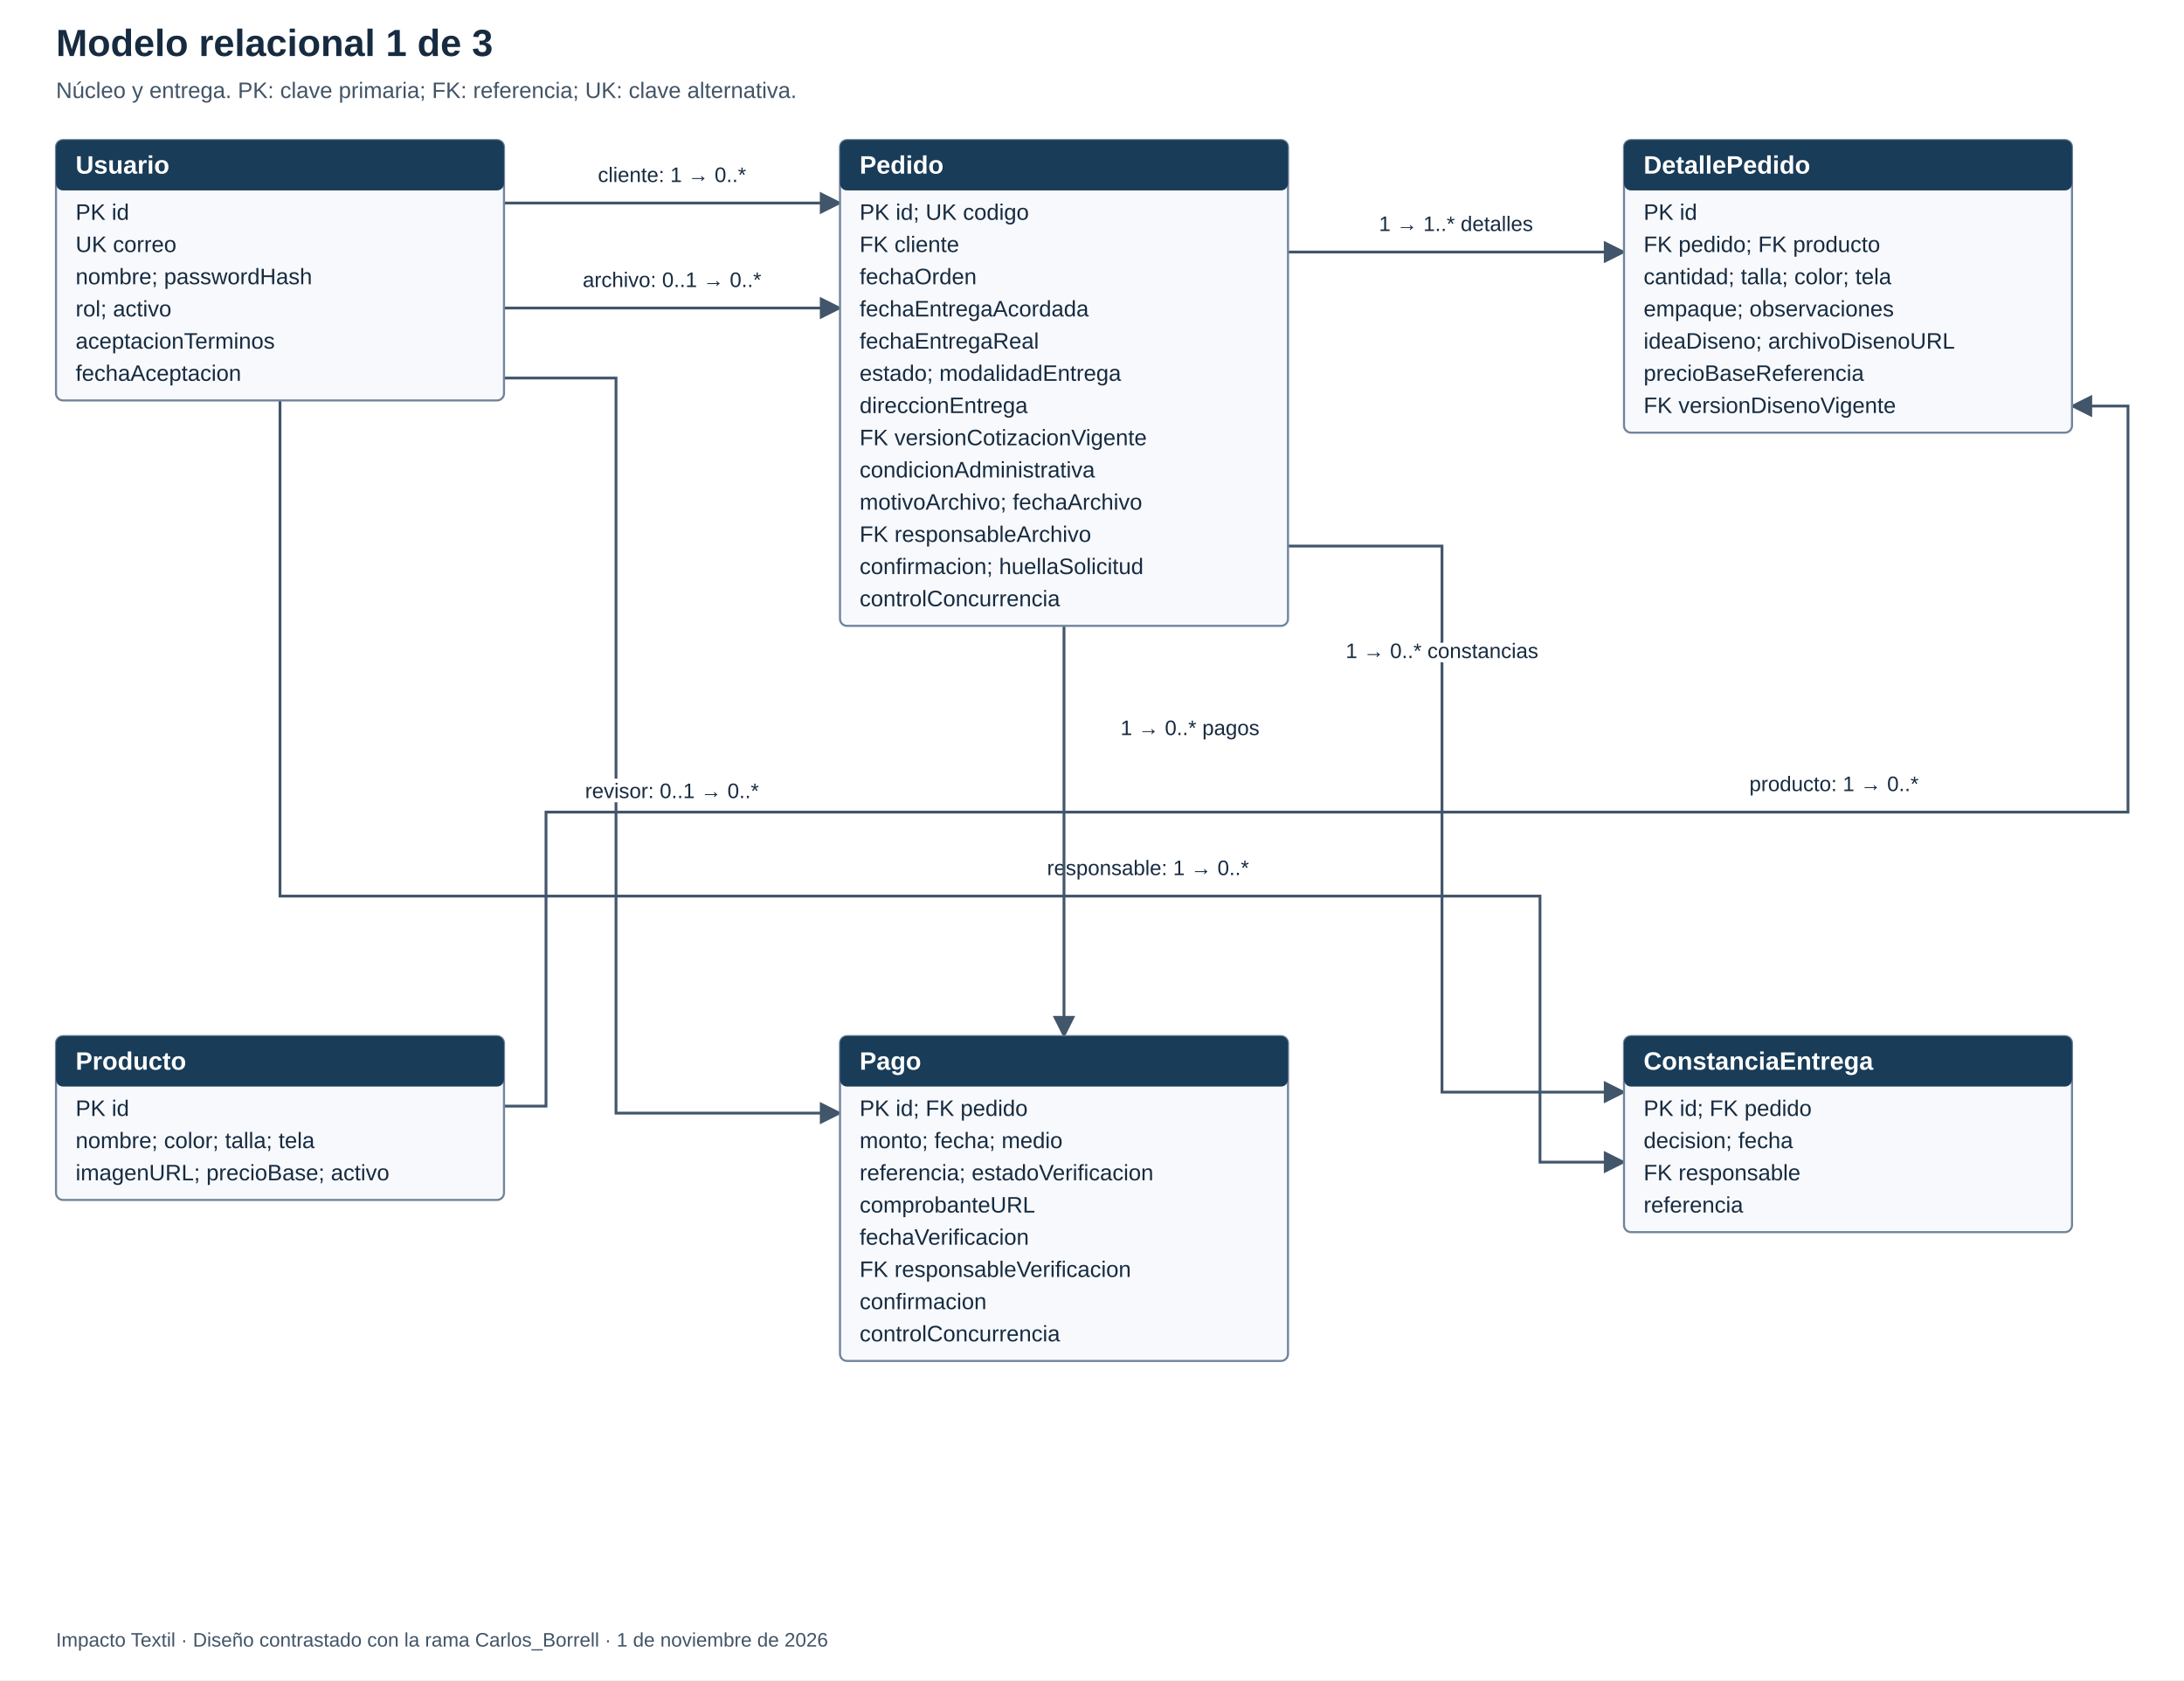
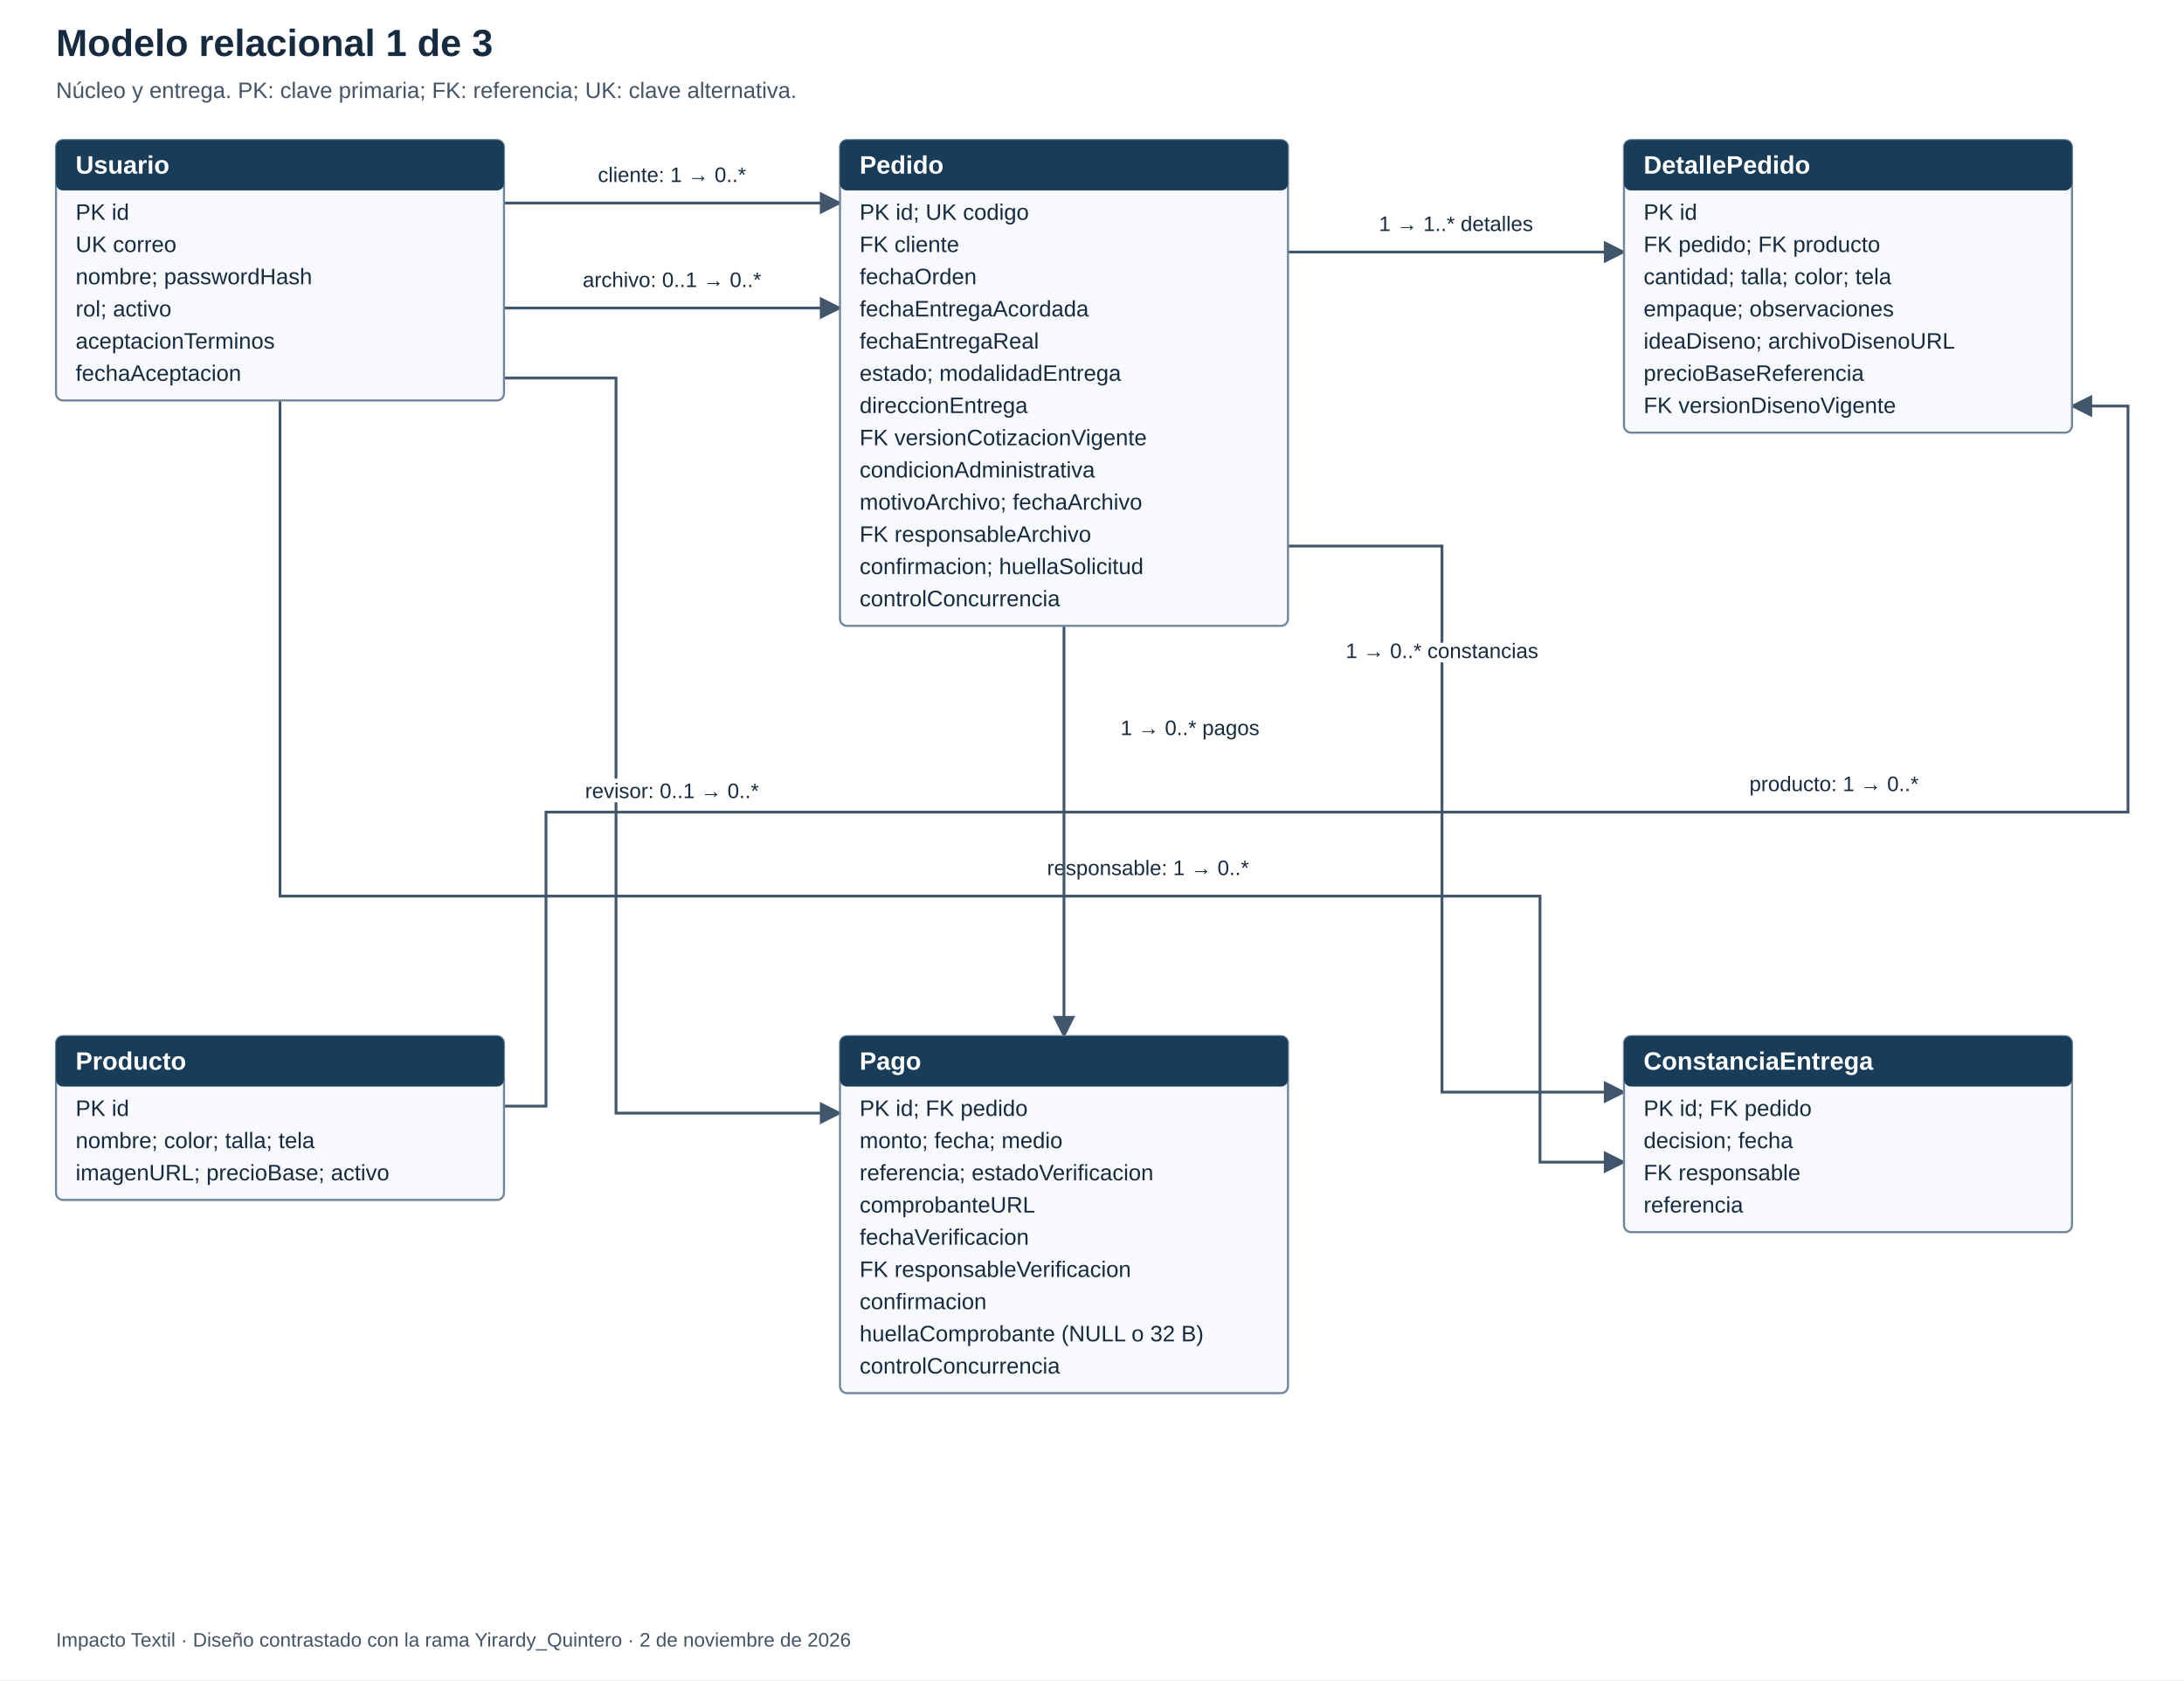
<svg xmlns="http://www.w3.org/2000/svg" width="1560" height="1200" viewBox="0 0 1560 1200">
  <defs>
    <marker id="arrow" viewBox="0 0 10 10" refX="9" refY="5" markerWidth="8" markerHeight="8" orient="auto-start-reverse">
      <path d="M0 0 L10 5 L0 10 Z" fill="#41556b" />
    </marker>
  </defs>
  <rect width="1560" height="1200" fill="white" />
  <text x="40" y="40" font-family="Arial" font-size="27" font-weight="bold" fill="#172b40">Modelo relacional 1 de 3</text>
  <text x="40" y="70" font-family="Arial" font-size="16" fill="#425466">Núcleo y entrega. PK: clave primaria; FK: referencia; UK: clave alternativa.</text>
  <polyline points="360,145 600,145" fill="none" stroke="#41556b" stroke-width="2" marker-end="url(#arrow)" />
  <text x="480" y="130" text-anchor="middle" font-family="Arial" font-size="15" fill="#172b40" stroke="white" stroke-width="6" paint-order="stroke">cliente: 1 → 0..*</text>
  <polyline points="360,220 600,220" fill="none" stroke="#41556b" stroke-width="2" marker-end="url(#arrow)" />
  <text x="480" y="205" text-anchor="middle" font-family="Arial" font-size="15" fill="#172b40" stroke="white" stroke-width="6" paint-order="stroke">archivo: 0..1 → 0..*</text>
  <polyline points="360,270 440,270 440,795 600,795" fill="none" stroke="#41556b" stroke-width="2" marker-end="url(#arrow)" />
  <text x="480" y="570" text-anchor="middle" font-family="Arial" font-size="15" fill="#172b40" stroke="white" stroke-width="6" paint-order="stroke">revisor: 0..1 → 0..*</text>
  <polyline points="200,286 200,640 1100,640 1100,830 1160,830" fill="none" stroke="#41556b" stroke-width="2" marker-end="url(#arrow)" />
  <text x="820" y="625" text-anchor="middle" font-family="Arial" font-size="15" fill="#172b40" stroke="white" stroke-width="6" paint-order="stroke">responsable: 1 → 0..*</text>
  <polyline points="920,180 1160,180" fill="none" stroke="#41556b" stroke-width="2" marker-end="url(#arrow)" />
  <text x="1040" y="165" text-anchor="middle" font-family="Arial" font-size="15" fill="#172b40" stroke="white" stroke-width="6" paint-order="stroke">1 → 1..* detalles</text>
  <polyline points="360,790 390,790 390,580 1520,580 1520,290 1480,290" fill="none" stroke="#41556b" stroke-width="2" marker-end="url(#arrow)" />
  <text x="1310" y="565" text-anchor="middle" font-family="Arial" font-size="15" fill="#172b40" stroke="white" stroke-width="6" paint-order="stroke">producto: 1 → 0..*</text>
  <polyline points="760,447 760,740" fill="none" stroke="#41556b" stroke-width="2" marker-end="url(#arrow)" />
  <text x="850" y="525" text-anchor="middle" font-family="Arial" font-size="15" fill="#172b40" stroke="white" stroke-width="6" paint-order="stroke">1 → 0..* pagos</text>
  <polyline points="920,390 1030,390 1030,780 1160,780" fill="none" stroke="#41556b" stroke-width="2" marker-end="url(#arrow)" />
  <text x="1030" y="470" text-anchor="middle" font-family="Arial" font-size="15" fill="#172b40" stroke="white" stroke-width="6" paint-order="stroke">1 → 0..* constancias</text>
  <rect x="40" y="100" width="320" height="186" rx="5" fill="#f7f9fc" stroke="#70859b" stroke-width="1.5" />
  <rect x="40" y="100" width="320" height="36" rx="5" fill="#193c58" />
  <text x="54" y="124" font-family="Arial" font-size="18" font-weight="bold" fill="white">Usuario</text>
  <text x="54" y="157" font-family="Arial" font-size="16" fill="#172b40">PK id</text>
  <text x="54" y="180" font-family="Arial" font-size="16" fill="#172b40">UK correo</text>
  <text x="54" y="203" font-family="Arial" font-size="16" fill="#172b40">nombre; passwordHash</text>
  <text x="54" y="226" font-family="Arial" font-size="16" fill="#172b40">rol; activo</text>
  <text x="54" y="249" font-family="Arial" font-size="16" fill="#172b40">aceptacionTerminos</text>
  <text x="54" y="272" font-family="Arial" font-size="16" fill="#172b40">fechaAceptacion</text>
  <rect x="600" y="100" width="320" height="347" rx="5" fill="#f7f9fc" stroke="#70859b" stroke-width="1.5" />
  <rect x="600" y="100" width="320" height="36" rx="5" fill="#193c58" />
  <text x="614" y="124" font-family="Arial" font-size="18" font-weight="bold" fill="white">Pedido</text>
  <text x="614" y="157" font-family="Arial" font-size="16" fill="#172b40">PK id; UK codigo</text>
  <text x="614" y="180" font-family="Arial" font-size="16" fill="#172b40">FK cliente</text>
  <text x="614" y="203" font-family="Arial" font-size="16" fill="#172b40">fechaOrden</text>
  <text x="614" y="226" font-family="Arial" font-size="16" fill="#172b40">fechaEntregaAcordada</text>
  <text x="614" y="249" font-family="Arial" font-size="16" fill="#172b40">fechaEntregaReal</text>
  <text x="614" y="272" font-family="Arial" font-size="16" fill="#172b40">estado; modalidadEntrega</text>
  <text x="614" y="295" font-family="Arial" font-size="16" fill="#172b40">direccionEntrega</text>
  <text x="614" y="318" font-family="Arial" font-size="16" fill="#172b40">FK versionCotizacionVigente</text>
  <text x="614" y="341" font-family="Arial" font-size="16" fill="#172b40">condicionAdministrativa</text>
  <text x="614" y="364" font-family="Arial" font-size="16" fill="#172b40">motivoArchivo; fechaArchivo</text>
  <text x="614" y="387" font-family="Arial" font-size="16" fill="#172b40">FK responsableArchivo</text>
  <text x="614" y="410" font-family="Arial" font-size="16" fill="#172b40">confirmacion; huellaSolicitud</text>
  <text x="614" y="433" font-family="Arial" font-size="16" fill="#172b40">controlConcurrencia</text>
  <rect x="1160" y="100" width="320" height="209" rx="5" fill="#f7f9fc" stroke="#70859b" stroke-width="1.5" />
  <rect x="1160" y="100" width="320" height="36" rx="5" fill="#193c58" />
  <text x="1174" y="124" font-family="Arial" font-size="18" font-weight="bold" fill="white">DetallePedido</text>
  <text x="1174" y="157" font-family="Arial" font-size="16" fill="#172b40">PK id</text>
  <text x="1174" y="180" font-family="Arial" font-size="16" fill="#172b40">FK pedido; FK producto</text>
  <text x="1174" y="203" font-family="Arial" font-size="16" fill="#172b40">cantidad; talla; color; tela</text>
  <text x="1174" y="226" font-family="Arial" font-size="16" fill="#172b40">empaque; observaciones</text>
  <text x="1174" y="249" font-family="Arial" font-size="16" fill="#172b40">ideaDiseno; archivoDisenoURL</text>
  <text x="1174" y="272" font-family="Arial" font-size="16" fill="#172b40">precioBaseReferencia</text>
  <text x="1174" y="295" font-family="Arial" font-size="16" fill="#172b40">FK versionDisenoVigente</text>
  <rect x="40" y="740" width="320" height="117" rx="5" fill="#f7f9fc" stroke="#70859b" stroke-width="1.5" />
  <rect x="40" y="740" width="320" height="36" rx="5" fill="#193c58" />
  <text x="54" y="764" font-family="Arial" font-size="18" font-weight="bold" fill="white">Producto</text>
  <text x="54" y="797" font-family="Arial" font-size="16" fill="#172b40">PK id</text>
  <text x="54" y="820" font-family="Arial" font-size="16" fill="#172b40">nombre; color; talla; tela</text>
  <text x="54" y="843" font-family="Arial" font-size="16" fill="#172b40">imagenURL; precioBase; activo</text>
-   <rect x="600" y="740" width="320" height="232" rx="5" fill="#f7f9fc" stroke="#70859b" stroke-width="1.5" />
+   <rect x="600" y="740" width="320" height="255" rx="5" fill="#f7f9fc" stroke="#70859b" stroke-width="1.5" />
  <rect x="600" y="740" width="320" height="36" rx="5" fill="#193c58" />
  <text x="614" y="764" font-family="Arial" font-size="18" font-weight="bold" fill="white">Pago</text>
  <text x="614" y="797" font-family="Arial" font-size="16" fill="#172b40">PK id; FK pedido</text>
  <text x="614" y="820" font-family="Arial" font-size="16" fill="#172b40">monto; fecha; medio</text>
  <text x="614" y="843" font-family="Arial" font-size="16" fill="#172b40">referencia; estadoVerificacion</text>
  <text x="614" y="866" font-family="Arial" font-size="16" fill="#172b40">comprobanteURL</text>
  <text x="614" y="889" font-family="Arial" font-size="16" fill="#172b40">fechaVerificacion</text>
  <text x="614" y="912" font-family="Arial" font-size="16" fill="#172b40">FK responsableVerificacion</text>
  <text x="614" y="935" font-family="Arial" font-size="16" fill="#172b40">confirmacion</text>
-   <text x="614" y="958" font-family="Arial" font-size="16" fill="#172b40">controlConcurrencia</text>
+   <text x="614" y="958" font-family="Arial" font-size="16" fill="#172b40">huellaComprobante (NULL o 32 B)</text>
+   <text x="614" y="981" font-family="Arial" font-size="16" fill="#172b40">controlConcurrencia</text>
  <rect x="1160" y="740" width="320" height="140" rx="5" fill="#f7f9fc" stroke="#70859b" stroke-width="1.5" />
  <rect x="1160" y="740" width="320" height="36" rx="5" fill="#193c58" />
  <text x="1174" y="764" font-family="Arial" font-size="18" font-weight="bold" fill="white">ConstanciaEntrega</text>
  <text x="1174" y="797" font-family="Arial" font-size="16" fill="#172b40">PK id; FK pedido</text>
  <text x="1174" y="820" font-family="Arial" font-size="16" fill="#172b40">decision; fecha</text>
  <text x="1174" y="843" font-family="Arial" font-size="16" fill="#172b40">FK responsable</text>
  <text x="1174" y="866" font-family="Arial" font-size="16" fill="#172b40">referencia</text>
-   <text x="40" y="1176" font-family="Arial" font-size="14" fill="#425466">Impacto Textil · Diseño contrastado con la rama Carlos_Borrell · 1 de noviembre de 2026</text>
+   <text x="40" y="1176" font-family="Arial" font-size="14" fill="#425466">Impacto Textil · Diseño contrastado con la rama Yirardy_Quintero · 2 de noviembre de 2026</text>
</svg>
